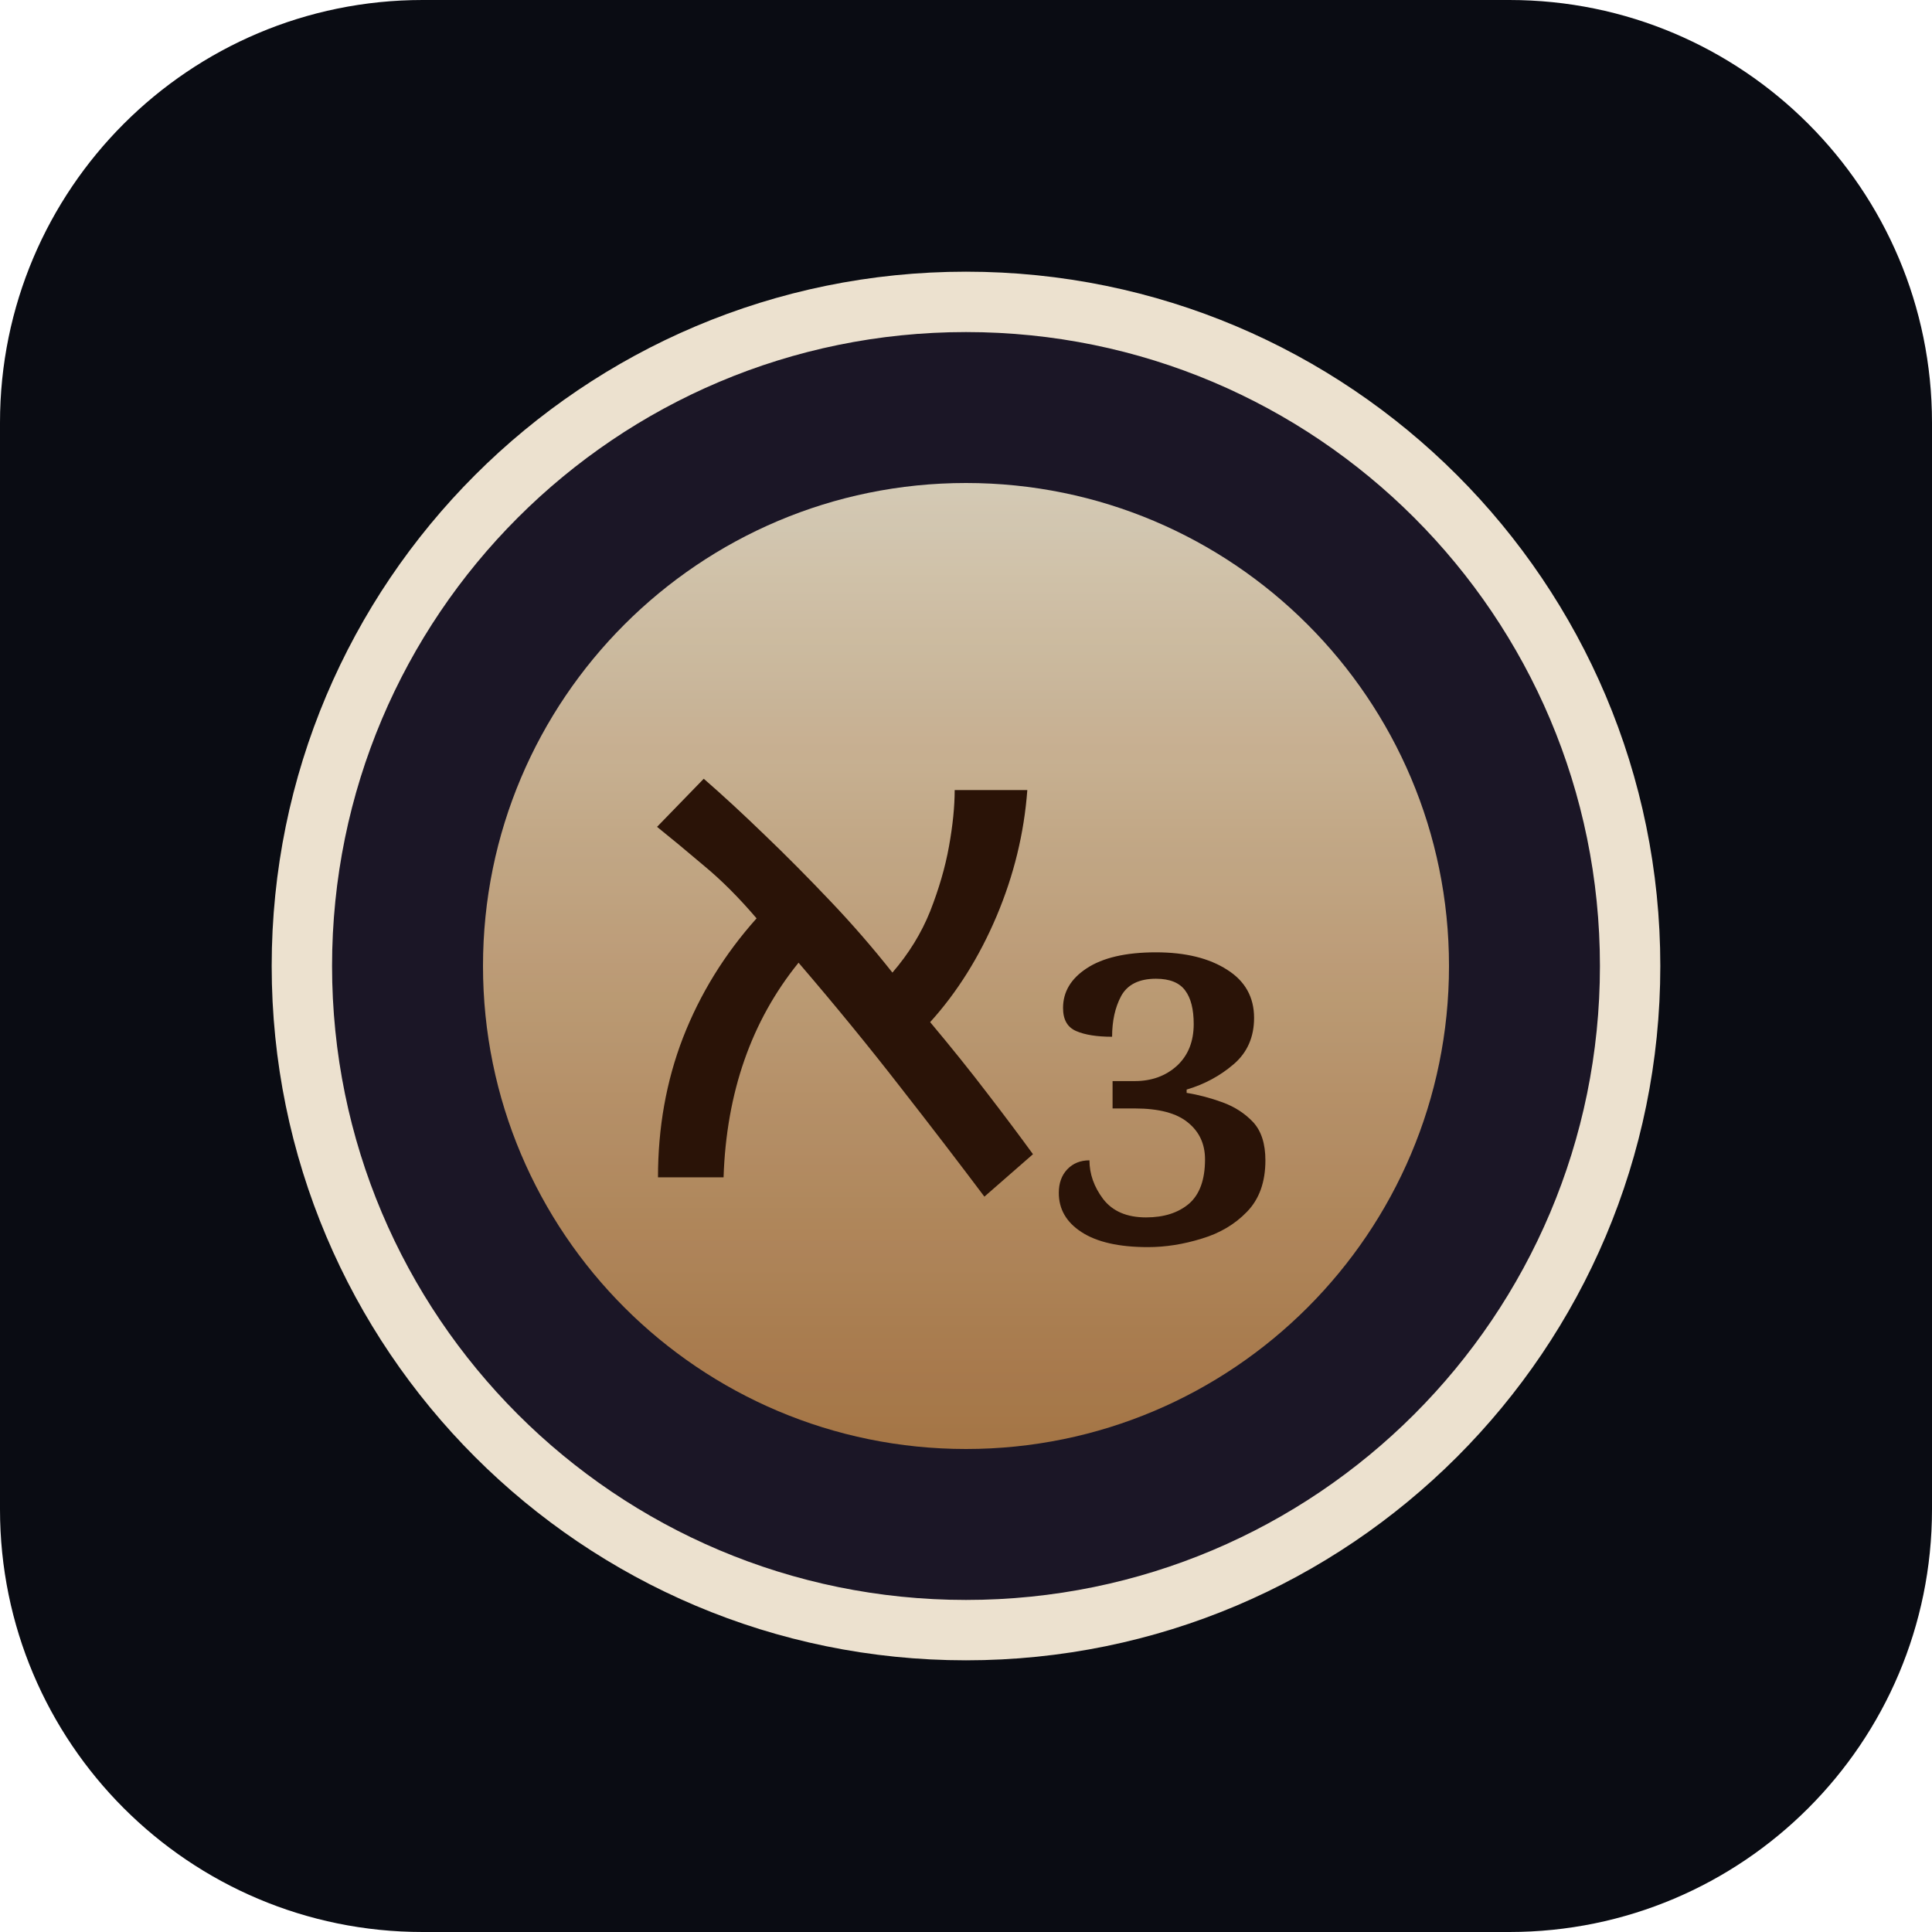
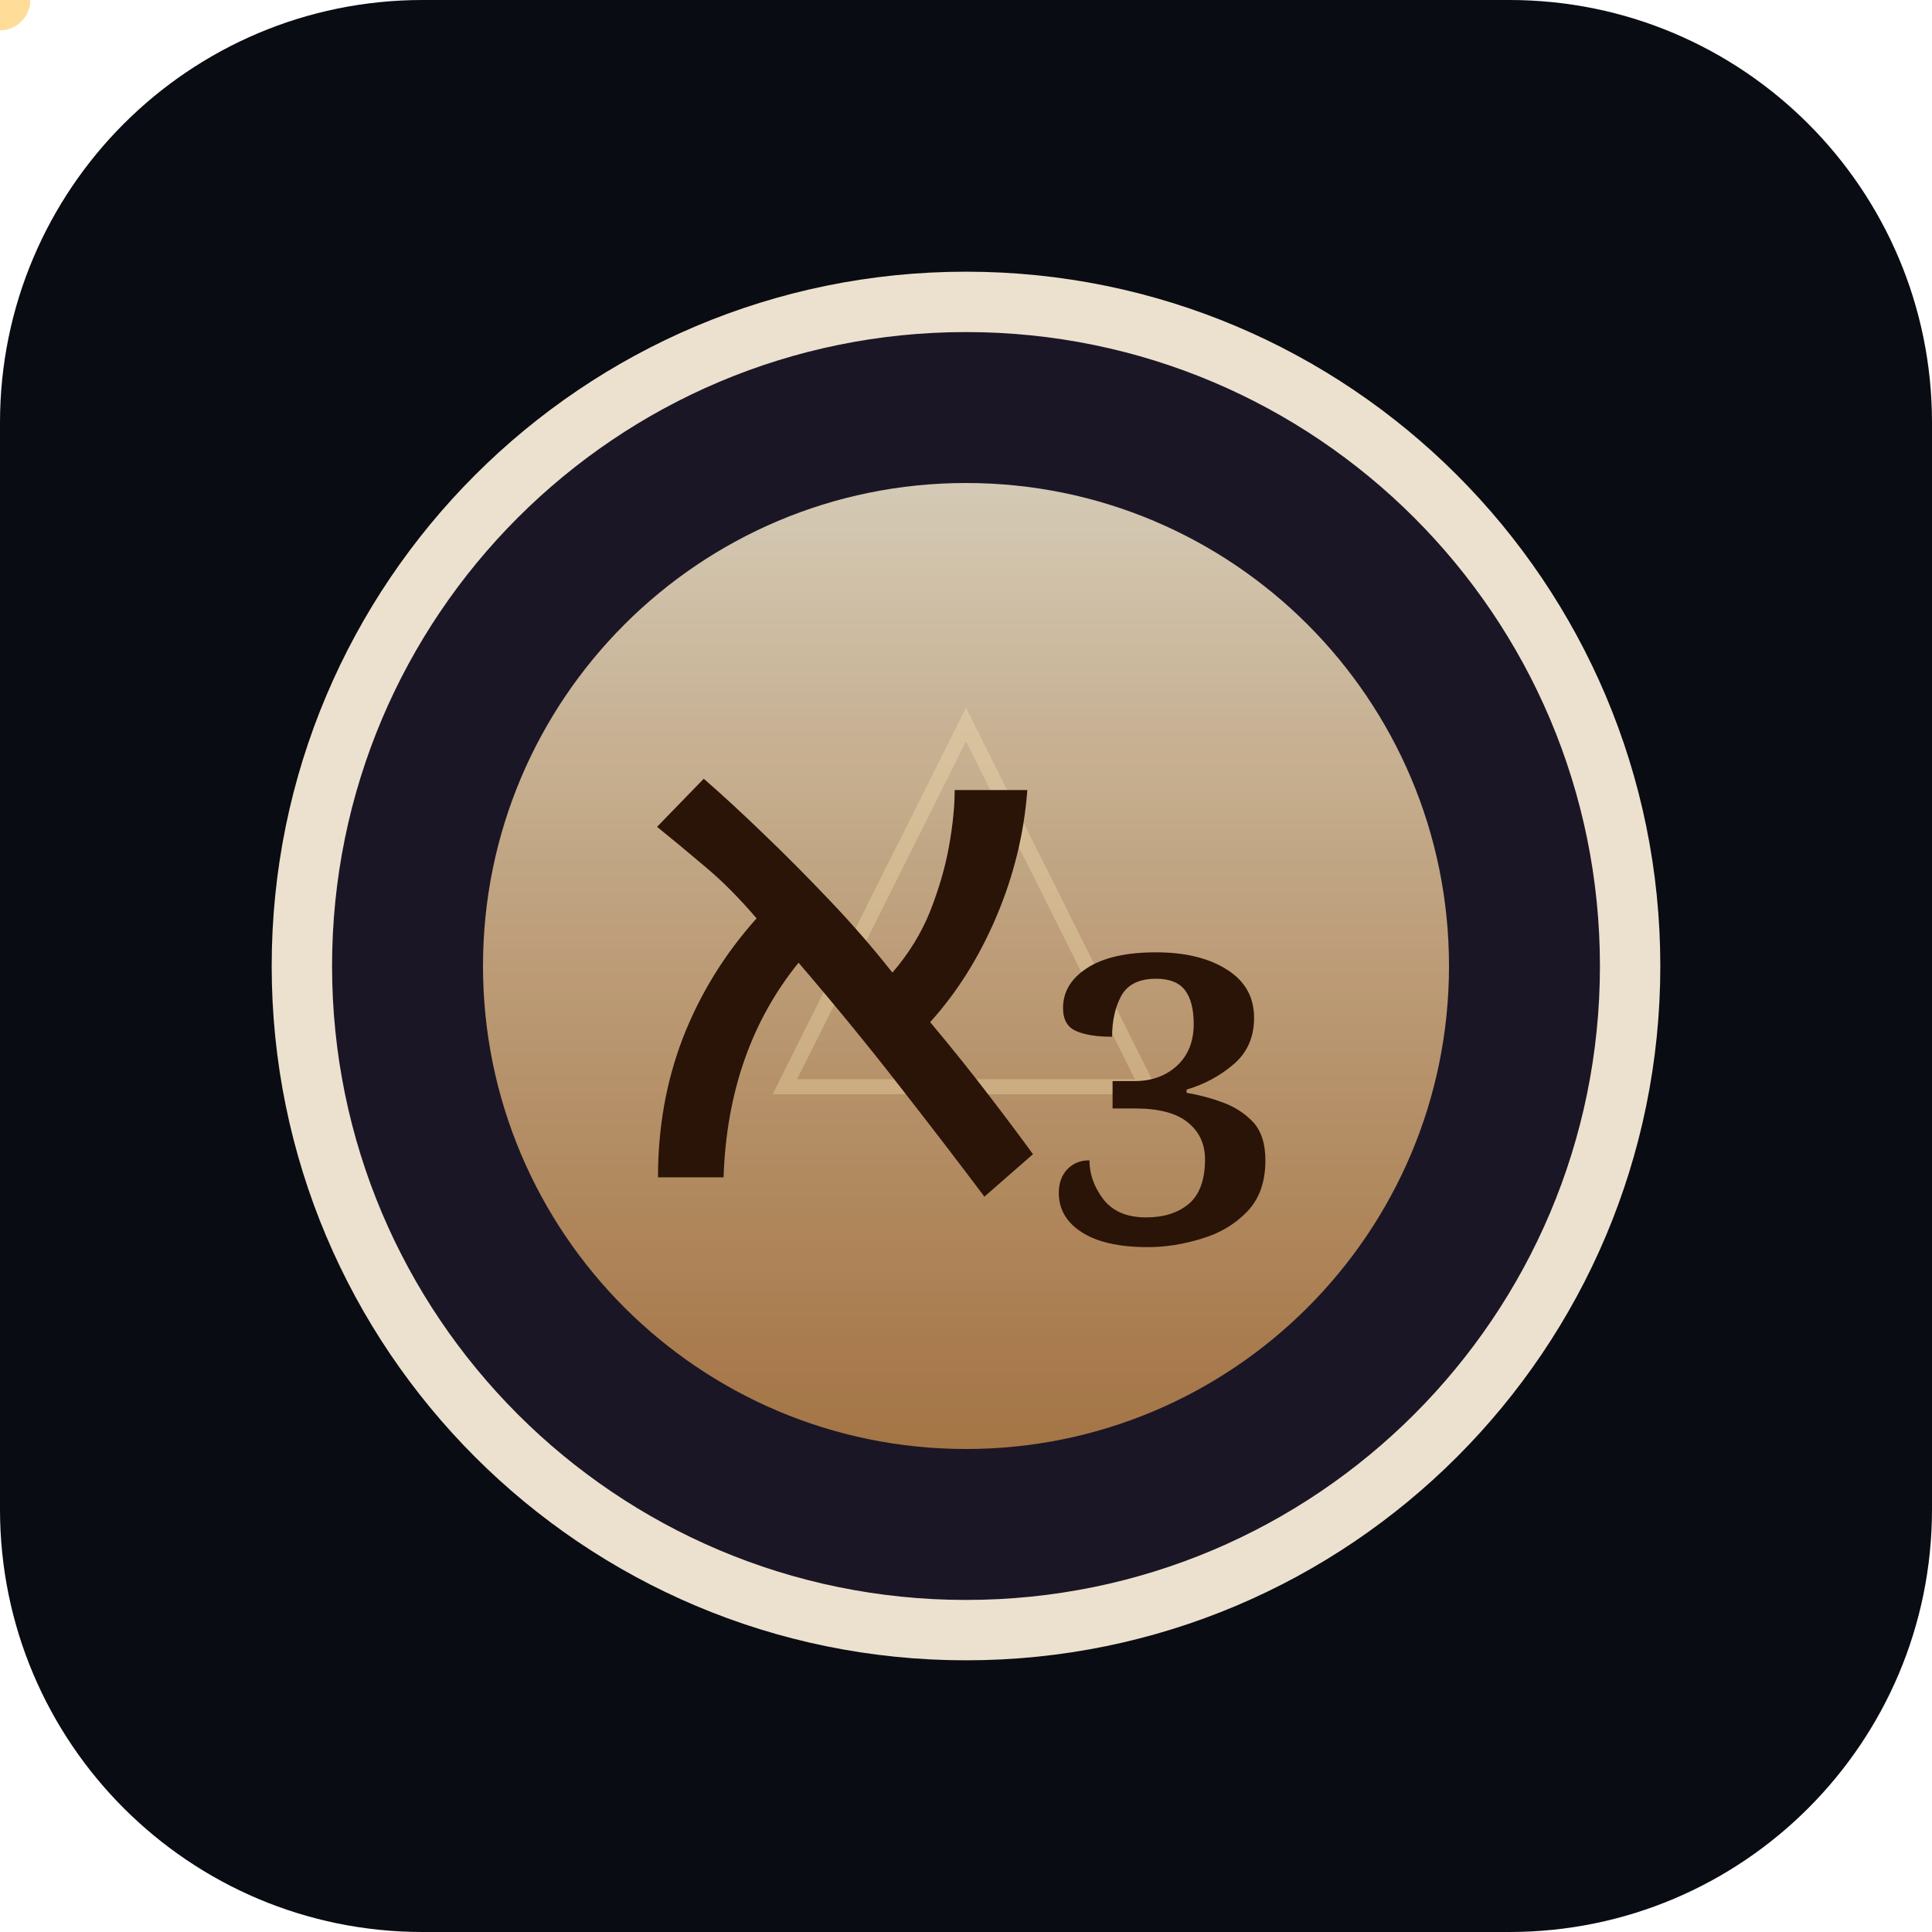
<svg xmlns="http://www.w3.org/2000/svg" viewBox="0 0 64 64">
  <defs>
    <linearGradient id="alephThreeAura" x1="0%" y1="0%" x2="0%" y2="100%">
      <stop offset="0%" stop-color="#fff5d8" stop-opacity="0.88" />
      <stop offset="100%" stop-color="#ffb35a" stop-opacity="0.65" />
    </linearGradient>
+     <circle id="alephThree1" r="1" fill="#ffd890" opacity="0.7">
+       <animateTransform attributeName="transform" type="translate" values="32,24; 38,36; 26,36; 32,24" keyTimes="0;0.33;0.66;1" dur="3.5s" repeatCount="indefinite" />
+     </circle>
+     <circle id="alephThree2" r="1" fill="#ffe8a8" opacity="0.7">
+       <animateTransform attributeName="transform" type="translate" values="38,36; 26,36; 32,24; 38,36" keyTimes="0;0.33;0.66;1" dur="3.5s" repeatCount="indefinite" />
+     </circle>
+     <circle id="alephThree3" r="1" fill="#ffd890" opacity="0.7">
+       <animateTransform attributeName="transform" type="translate" values="26,36; 32,24; 38,36; 26,36" keyTimes="0;0.33;0.66;1" dur="3.5s" repeatCount="indefinite" />
+     </circle>
+     <polygon id="alephThreeTri" points="32,24 38,36 26,36" fill="none" stroke="#ffebb8" stroke-width="0.5" opacity="0.3">
+       <animate attributeName="opacity" values="0.3;0.5;0.3" keyTimes="0;0.5;1" dur="2s" repeatCount="indefinite" />
+     </polygon>
  </defs>
  <rect width="64" height="64" rx="14" fill="#0a0c13" />
  <circle cx="32" cy="32" r="22" fill="#1c1728" stroke="#fff3df" stroke-width="2" opacity="0.92" />
  <circle cx="32" cy="32" r="16" fill="url(#alephThreeAura)" opacity="0.92" />
+   <g id="triangle">
+     <use href="#alephThreeTri" />
+     <use href="#alephThree1" />
+     <use href="#alephThree2" />
+     <use href="#alephThree3" />
+   </g>
  <text x="32" y="39" font-family="'Cormorant Garamond', serif" font-size="22" text-anchor="middle" fill="#2a1307">ℵ₃</text>
</svg>
